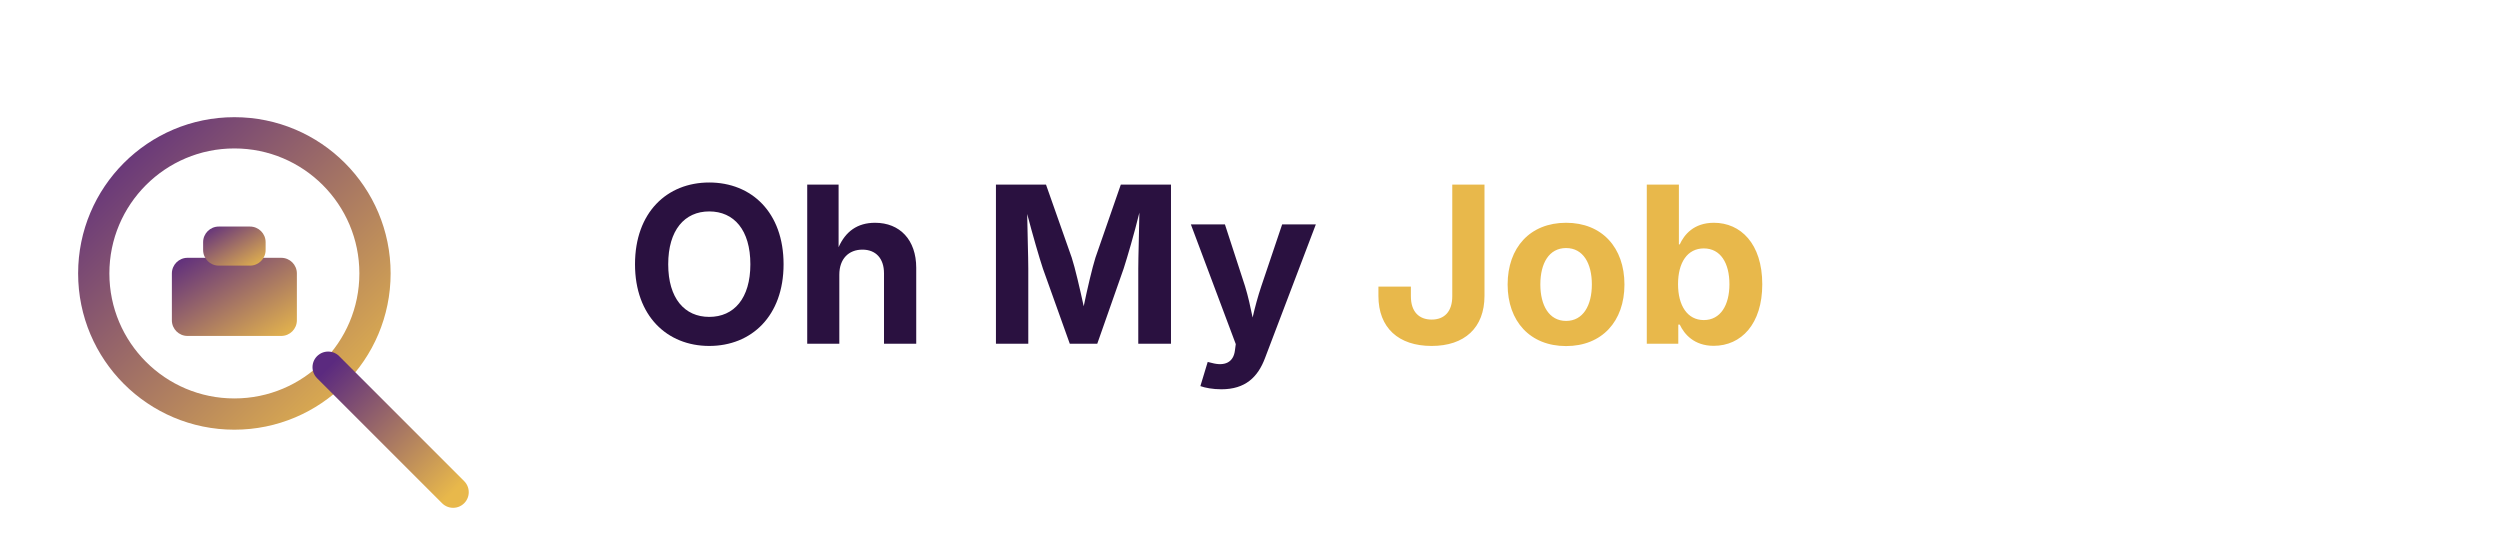
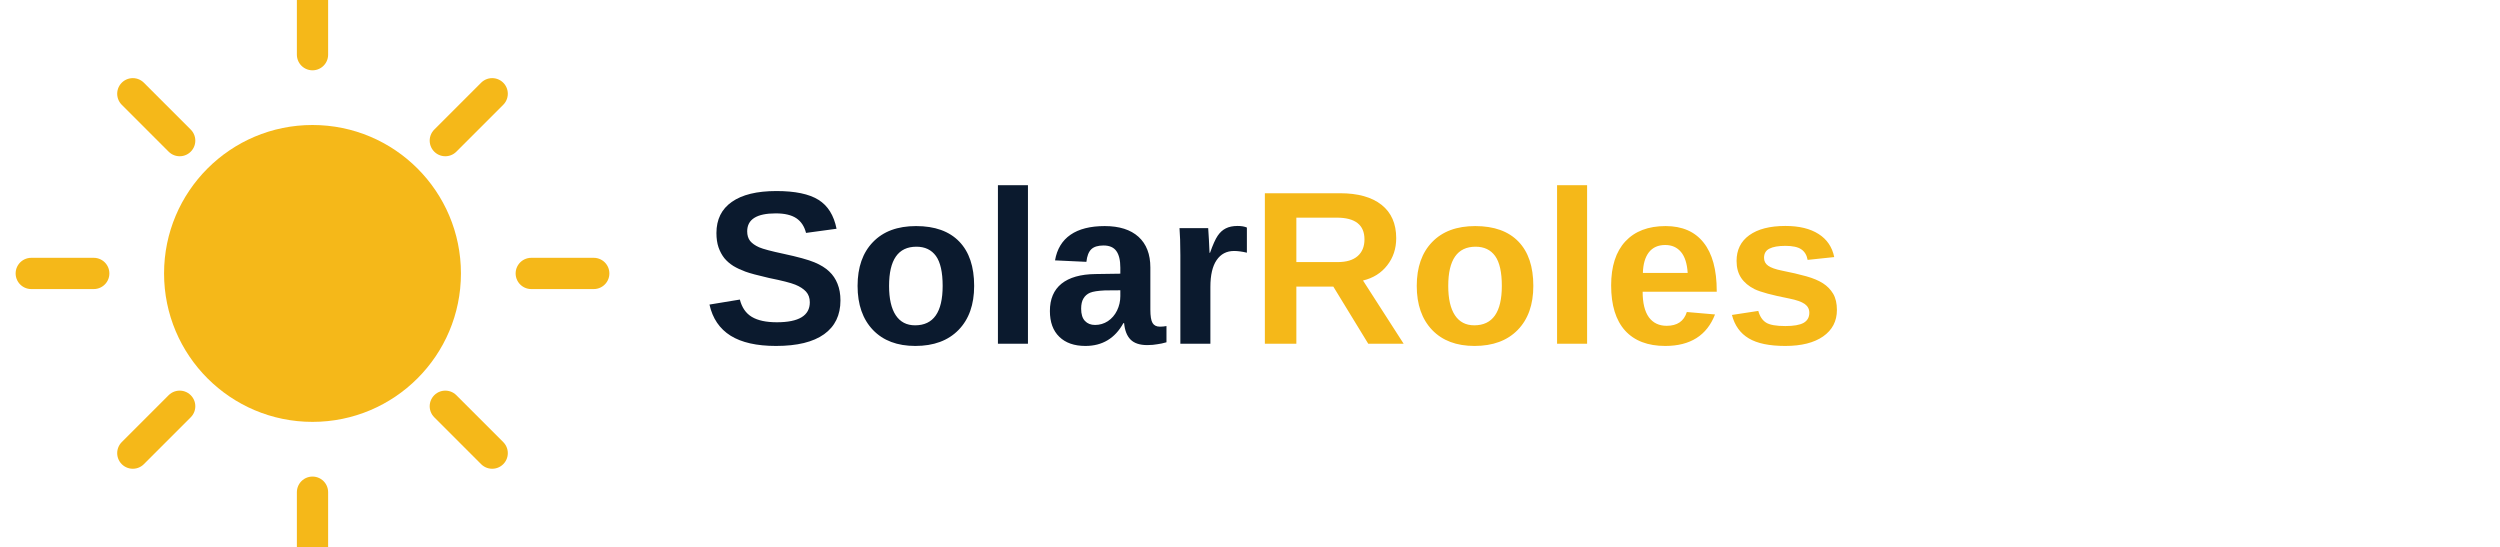
- <svg xmlns="http://www.w3.org/2000/svg" width="320" height="70" viewBox="0 0 320 70" role="img" aria-label="Oh My Job Logo">
-   <defs>
-     <linearGradient id="pruneGoldGradient" x1="0%" y1="0%" x2="100%" y2="100%">
-       <stop offset="0%" stop-color="#5B2A7F" />
-       <stop offset="100%" stop-color="#E8B84B" />
-     </linearGradient>
-   </defs>
-   <g transform="translate(10,15)">
-     <circle cx="20" cy="20" r="18" fill="none" stroke="url(#pruneGoldGradient)" stroke-width="4" />
-     <line x1="32" y1="32" x2="48" y2="48" stroke="url(#pruneGoldGradient)" stroke-width="4" stroke-linecap="round" />
-     <rect x="12" y="18" width="16" height="10" rx="2" fill="url(#pruneGoldGradient)" />
-     <rect x="16" y="14" width="8" height="5" rx="2" fill="url(#pruneGoldGradient)" />
+ <svg xmlns="http://www.w3.org/2000/svg" width="320" height="70" viewBox="0 0 320 70" role="img" aria-label="SolarRoles Logo">
+   <g transform="translate(10,5)">
+     <g stroke="#F5B819" stroke-width="4" stroke-linecap="round">
+       <line x1="30" y1="-6" x2="30" y2="2" />
+       <line x1="30" y1="58" x2="30" y2="66" />
+       <line x1="-6" y1="30" x2="2" y2="30" />
+       <line x1="58" y1="30" x2="66" y2="30" />
+       <line x1="7" y1="7" x2="13" y2="13" />
+       <line x1="47" y1="47" x2="53" y2="53" />
+       <line x1="7" y1="53" x2="13" y2="47" />
+       <line x1="47" y1="13" x2="53" y2="7" />
+     </g>
+     <circle cx="30" cy="30" r="19" fill="#F5B819" />
  </g>
-   <text x="80" y="44" font-family="Inter, Poppins, Arial, sans-serif" font-size="28" font-weight="700" fill="#2A1140">
-     Oh My <tspan fill="#E8B84B">Job</tspan>
+   <text x="90" y="44" font-family="Arial, sans-serif" font-size="28" font-weight="700" fill="#0B1A2E">
+     Solar<tspan fill="#F5B819">Roles</tspan>
  </text>
</svg>
